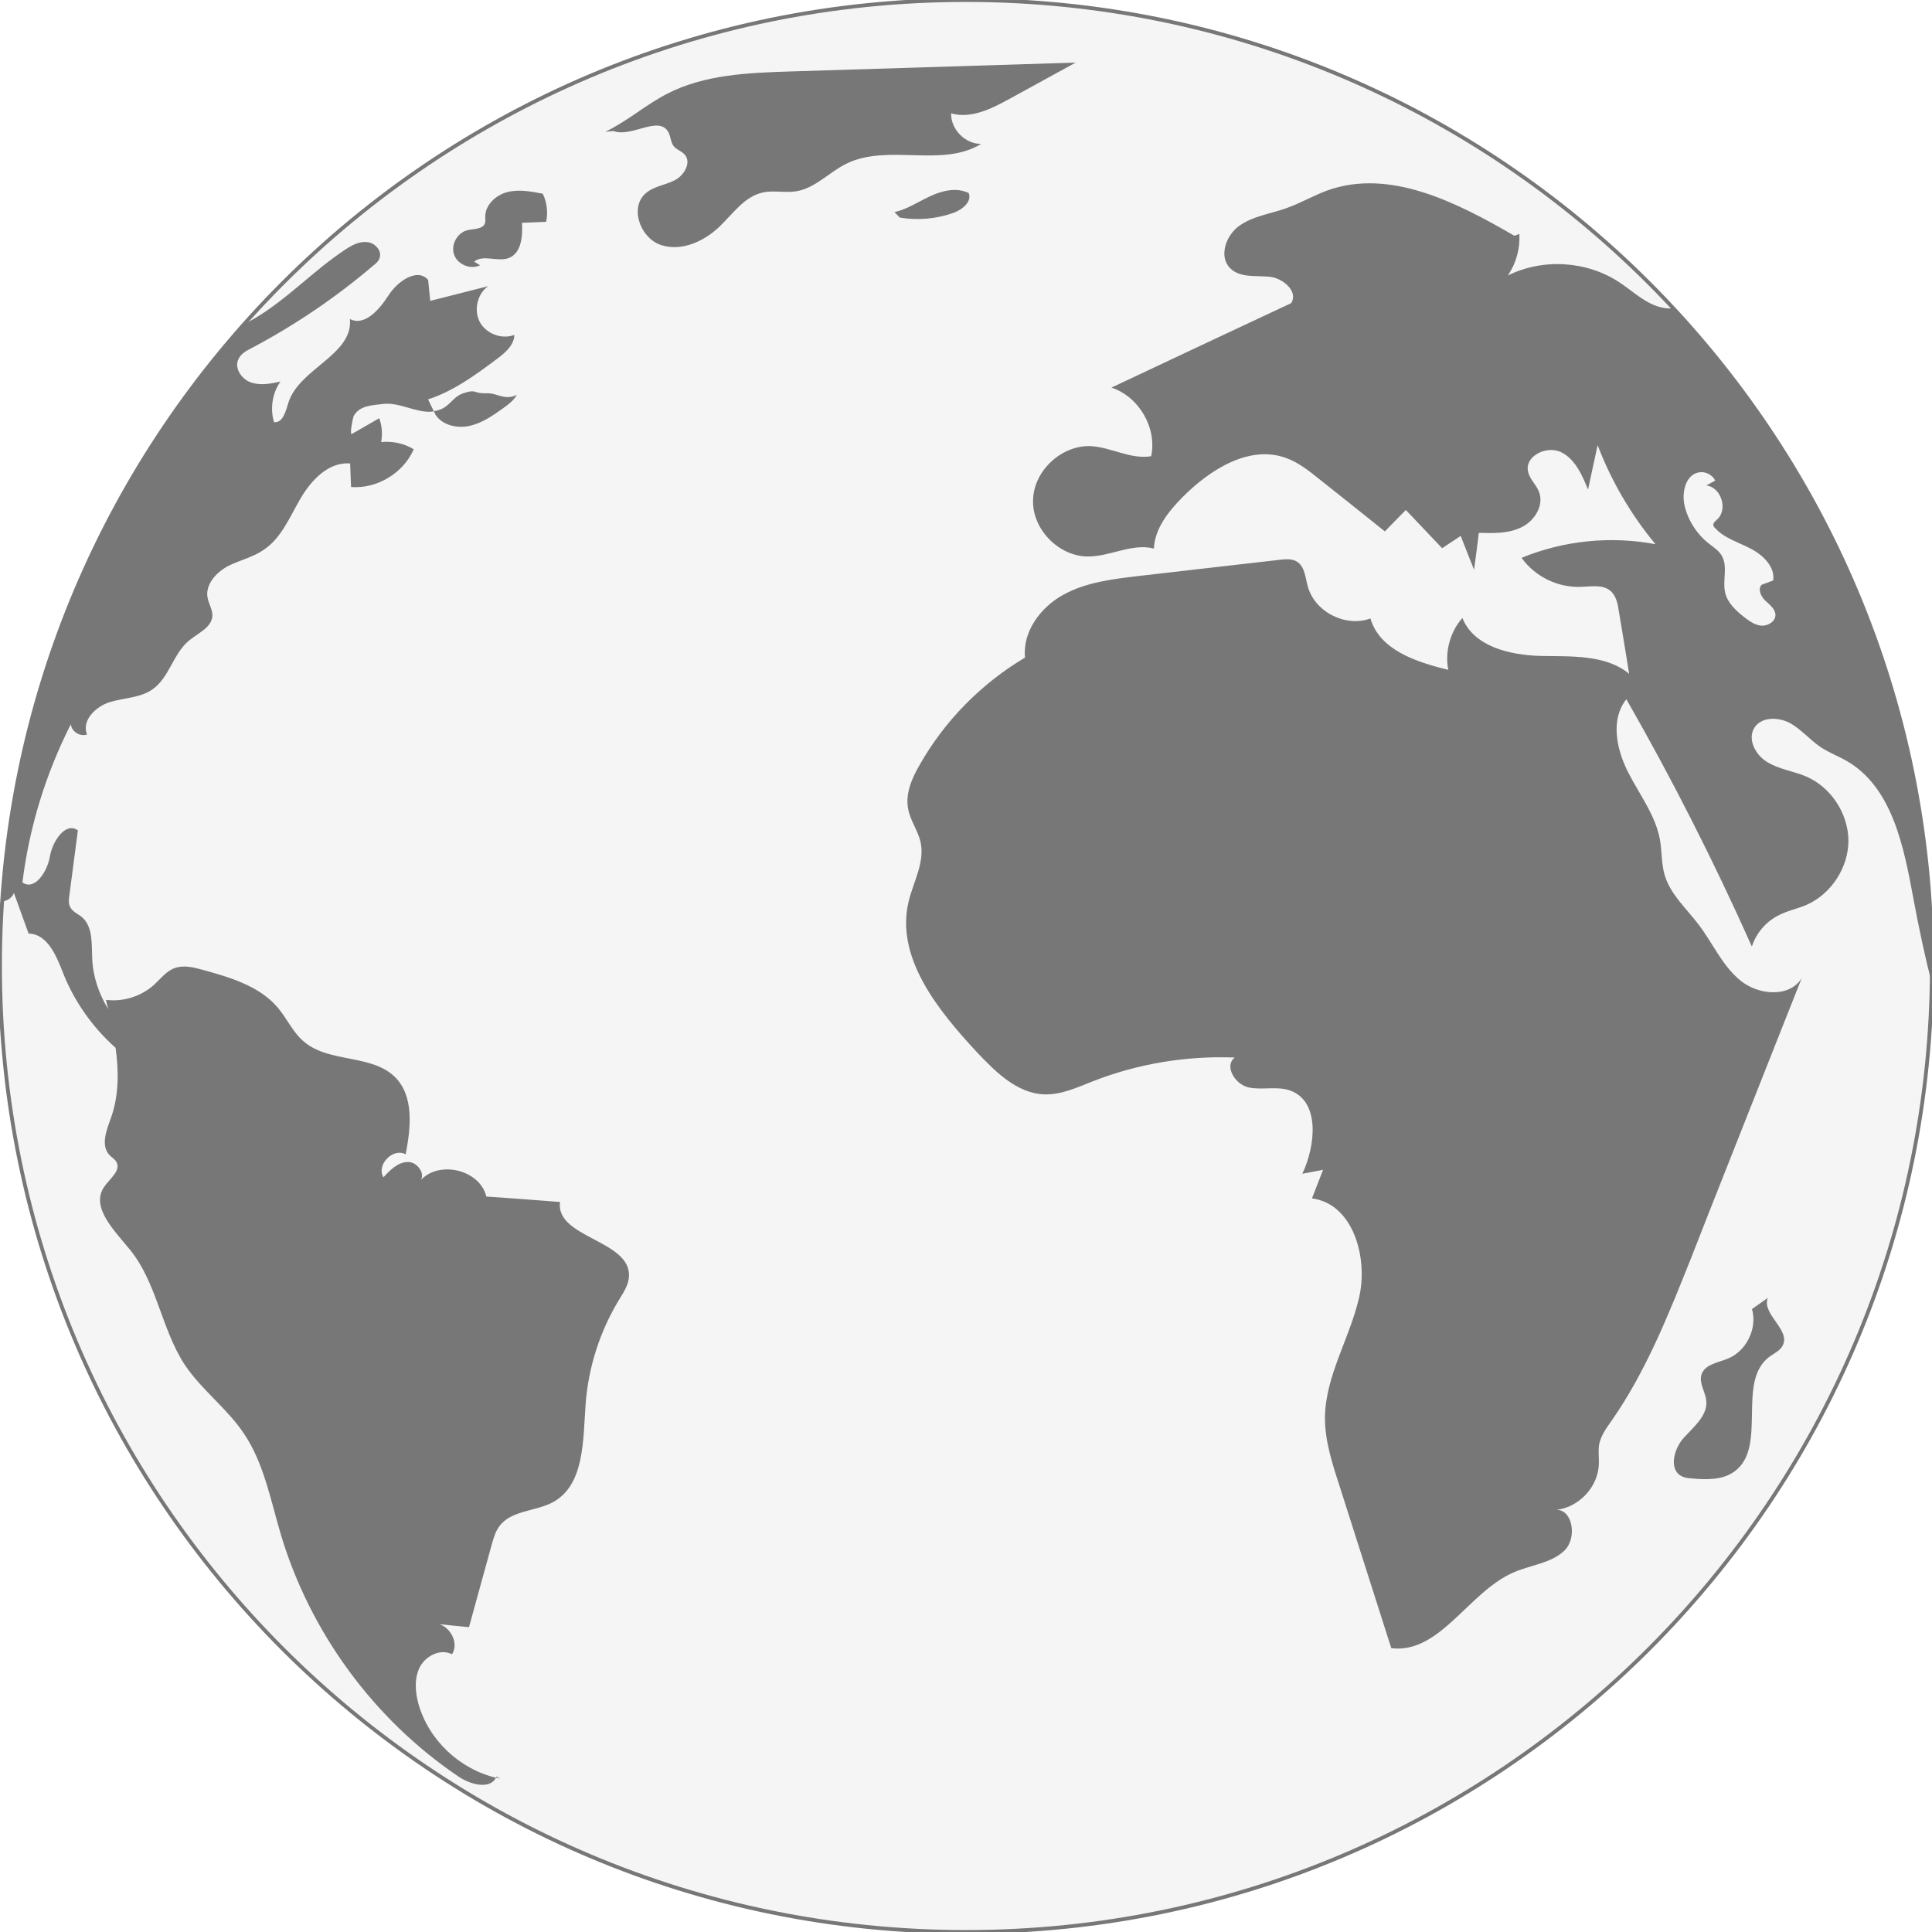
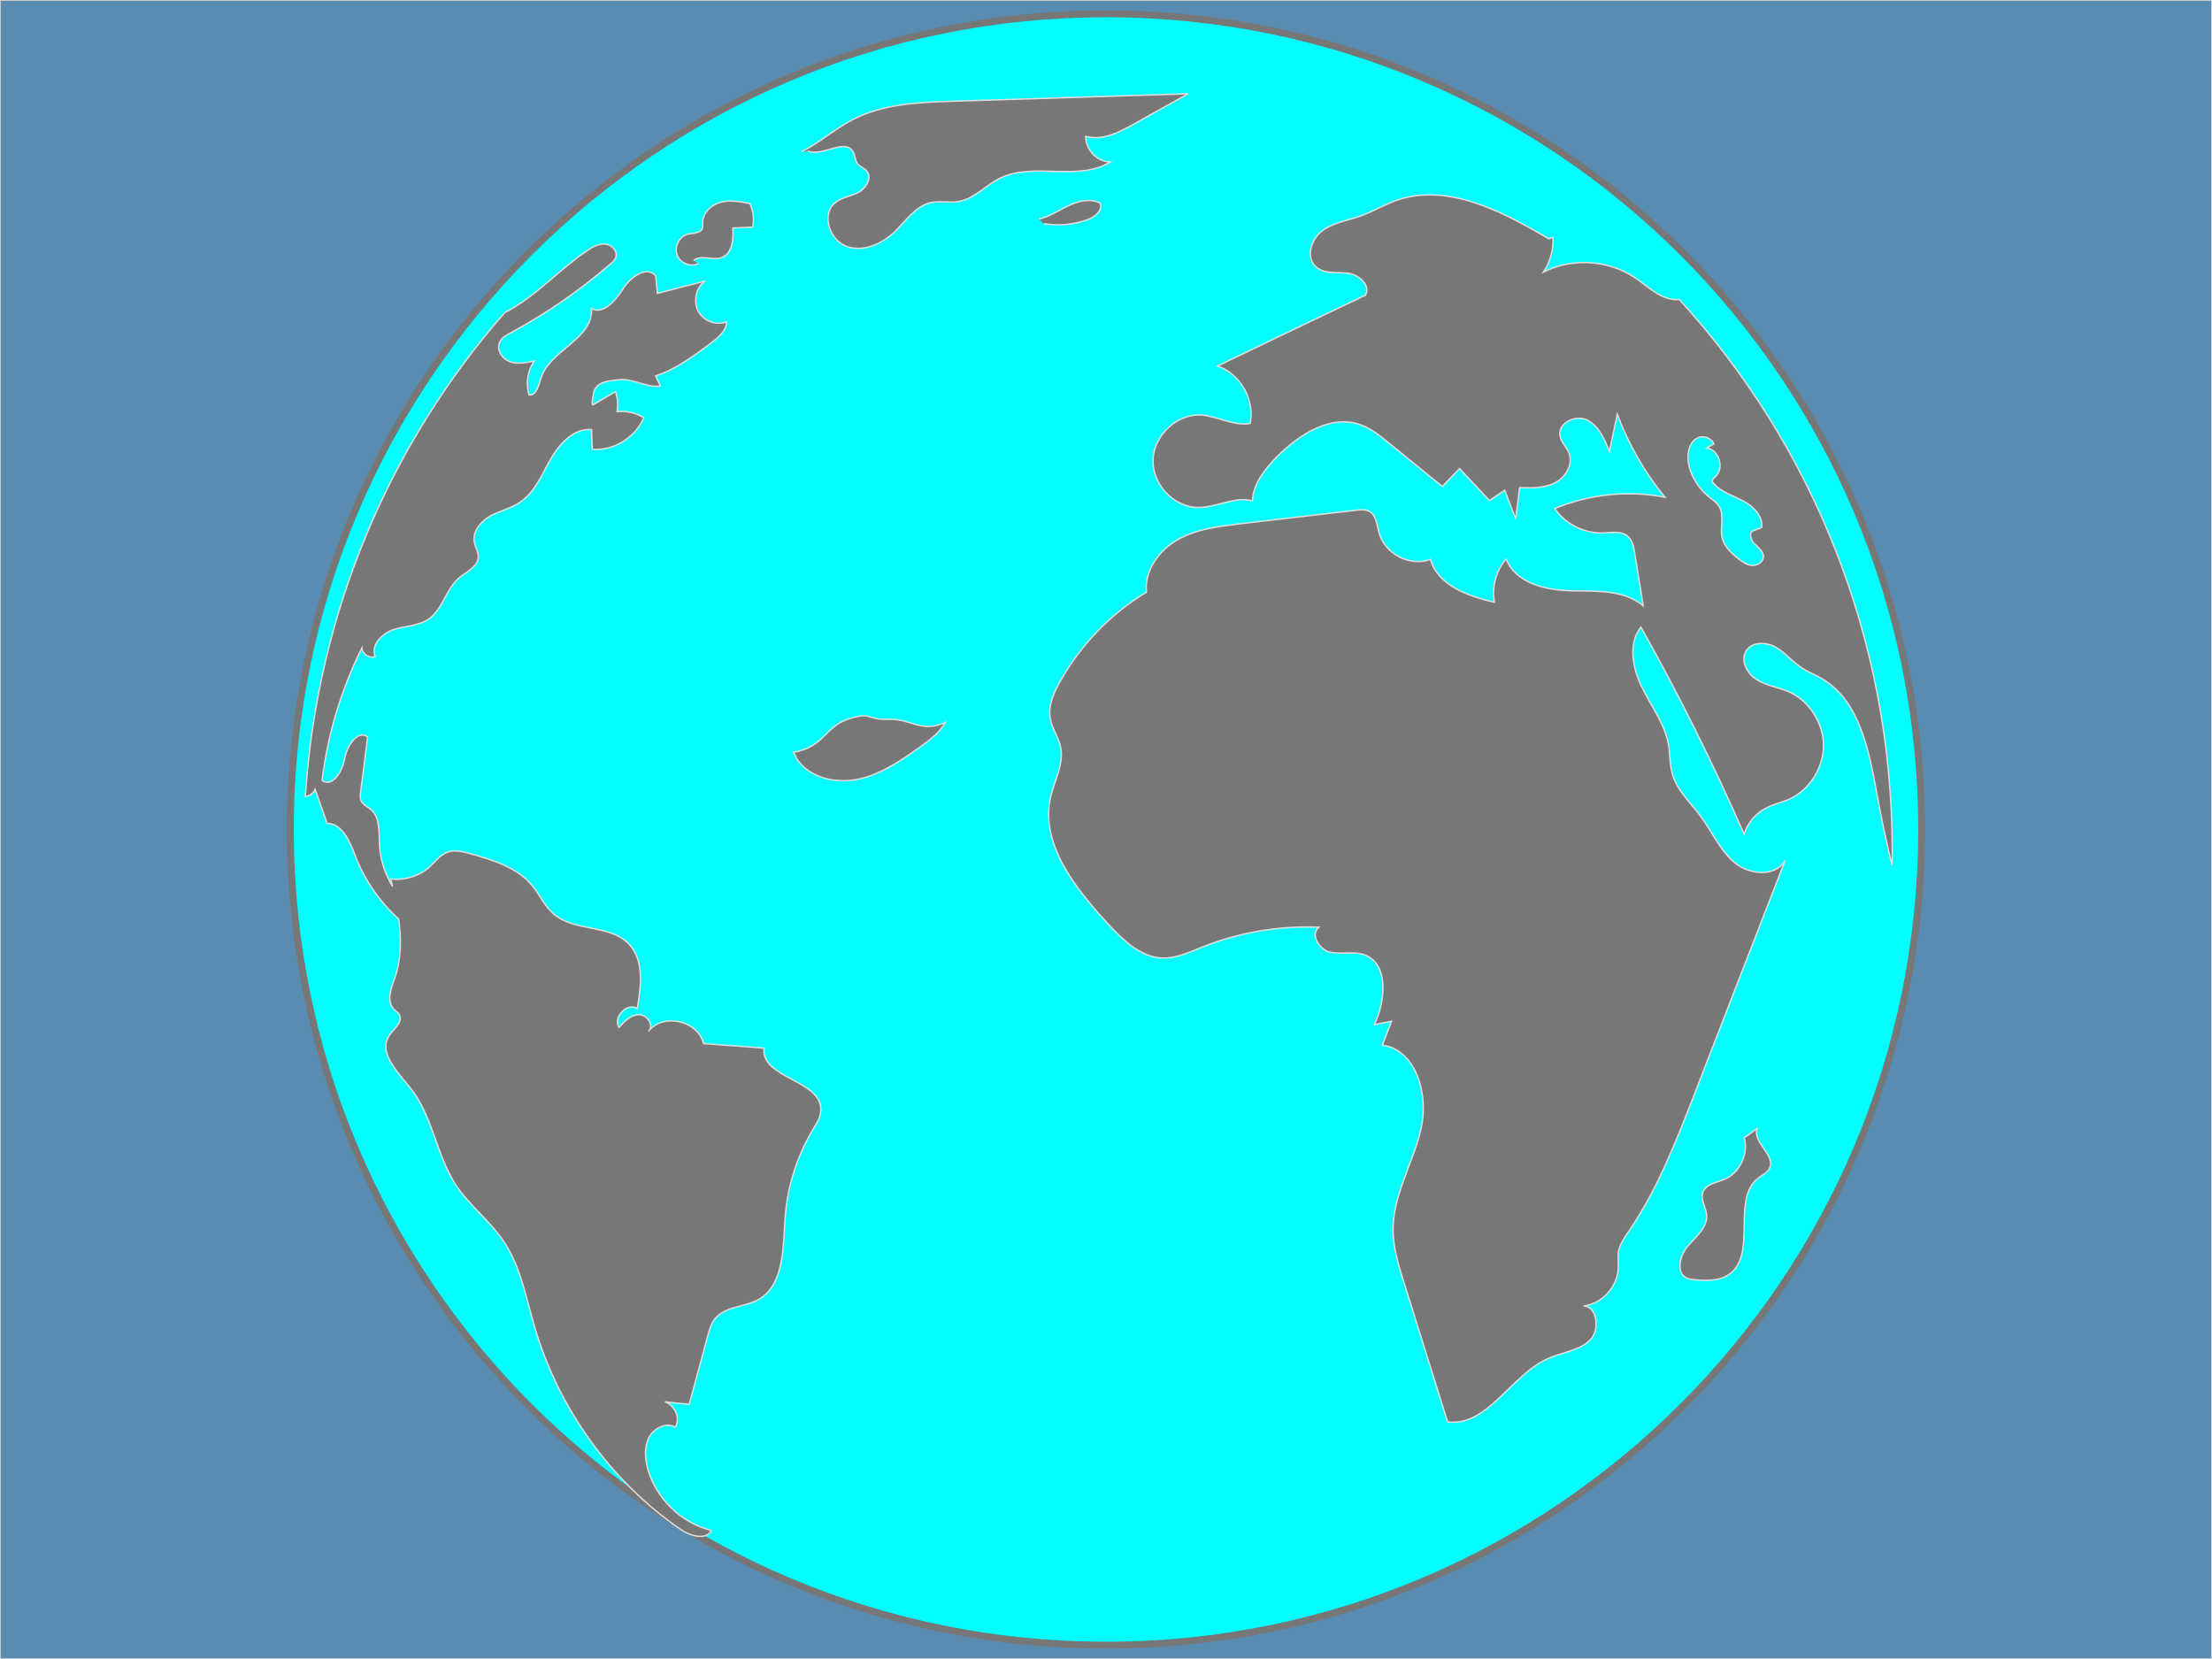
- <svg xmlns="http://www.w3.org/2000/svg" viewBox="0 0 511.266 511.266" width="24" height="24">
-   <circle cx="255.616" cy="255.633" r="255.616" style="fill: #f5f5f5;stroke-width:1; stroke: #777;" />
-   <path d="M131.392 470.129c-.048.096-.112.16-.16.256.384.096.752.224 1.136.304l-.976-.56zM115.312 109.857l-.512-1.04c4.272-.64 4.56-3.648 7.808-4.752 3.696-1.216 2.432.112 6.064 0 2.944-.128 4.736 2.016 8.096.448-.816 1.44-2.144 2.432-3.472 3.408-2.768 1.968-5.6 3.984-8.896 4.752-3.296.752-7.168-.048-9.088-2.816z" style="fill: #777;" />
-   <path d="M166.448 337.697c-.064 2.256-1.392 4.224-2.544 6.128-5.136 8.384-8.256 18.096-8.944 27.936-.688 9.424-.272 21.04-8.48 25.68-4.688 2.608-11.28 2.144-14.4 6.544-.976 1.328-1.44 3.008-1.904 4.576-2.016 7.344-4.048 14.688-6.064 22.032a318.362 318.362 0 0 1-7.856-.8c3.072.976 5.2 5.136 3.36 7.984-2.944-1.552-6.816.288-8.448 3.248-1.552 2.944-1.328 6.528-.464 9.776 2.672 9.6 10.88 17.344 20.544 19.648-1.68 3.184-6.816 1.792-9.952-.336-22.384-15.136-39.28-38.192-46.992-64.096-2.72-9.136-4.464-18.848-9.792-26.704-4.448-6.64-11.168-11.504-15.616-18.144-6.24-9.536-7.408-21.904-14.64-30.624-4.048-4.976-10.304-11.088-6.72-16.416 1.44-2.192 4.512-4.272 3.296-6.592-.4-.752-1.216-1.216-1.856-1.856-2.432-2.608-.752-6.704.464-10.064 2.016-5.84 2.016-12.08 1.152-18.32-6.08-5.44-10.88-12.192-13.888-19.776-1.792-4.624-4.176-10.4-9.136-10.464-1.28-3.584-2.608-7.168-3.888-10.752-.464 1.28-1.728 2.08-3.12 2.256C4.4 179.985 28.016 126.833 64.768 85.649c.816-.352 1.616-.816 2.432-1.28 8.72-5.088 15.664-12.72 24.096-18.272 1.728-1.152 3.696-2.256 5.84-2.032 2.08.176 4.048 2.304 3.296 4.272-.288.816-.976 1.456-1.68 1.968A178.313 178.313 0 0 1 66.56 92.129c-1.376.688-2.832 1.504-3.456 2.896-1.168 2.368.8 5.312 3.296 6.176 2.48.864 5.264.352 7.808-.224-2.144 3.056-2.784 7.168-1.68 10.752 2.368.224 3.12-3.008 3.824-5.264 2.88-8.96 17.168-12.608 16.24-22.048 3.872 2.016 7.808-2.496 10.176-6.192 2.368-3.76 7.632-7.456 10.528-4.16.16 1.84.384 3.696.56 5.552 5.088-1.28 10.24-2.608 15.328-3.888-2.896 2.032-3.872 6.368-2.208 9.488 1.68 3.12 5.84 4.688 9.136 3.408-.048 2.72-2.48 4.8-4.688 6.416-5.6 4.224-11.616 8.56-18.144 10.64l1.504 3.12c-.16.064-.336.128-.512.128-4.16.4-8.56-2.592-13.008-2.016-2.72.352-6.064.352-7.632 3.12-.224.352-1.2 5.2-.512 4.8 2.432-1.392 4.848-2.784 7.232-4.16.736 1.968.912 4.16.512 6.304 2.944-.288 6.016.336 8.624 1.904-2.72 6.304-9.712 10.528-16.592 10-.064-2.08-.176-4.16-.24-6.24-5.664-.464-10.288 4.4-13.12 9.264-2.88 4.912-5.072 10.528-9.824 13.648-2.88 1.968-6.416 2.72-9.536 4.336-3.056 1.68-5.888 4.864-5.248 8.272.288 1.616 1.328 3.12 1.28 4.8-.176 3.12-3.808 4.576-6.24 6.592-4.16 3.472-5.2 9.84-9.648 12.896-3.232 2.256-7.52 2.208-11.28 3.36-3.76 1.152-7.52 4.912-6 8.56-1.856.64-4.112-.752-4.288-2.72-6.64 13.072-11.024 27.296-12.816 41.872 3.296 2.304 6.64-2.96 7.28-6.944.688-3.984 4.16-9.2 7.392-6.832-.752 5.728-1.504 11.392-2.24 17.12-.176 1.104-.288 2.256.24 3.232.64 1.216 2.016 1.728 3.072 2.592 2.944 2.544 2.544 7.056 2.72 10.928.176 4.736 1.744 9.36 4.224 13.408-.24-.816-.4-1.616-.576-2.432 4.512.576 9.2-.88 12.608-3.888 1.792-1.616 3.296-3.696 5.552-4.512 2.32-.864 4.864-.24 7.232.4 7.344 2.016 15.152 4.272 20.064 10.048 2.48 2.944 4.048 6.656 7.008 9.072 6.704 5.664 18.048 3.168 24.176 9.472 4.912 5.088 4 13.296 2.672 20.288-3.36-1.84-7.856 2.784-5.888 6.08 1.792-1.968 3.872-4.048 6.48-4.048 2.656-.064 4.976 3.584 3.008 5.264 4.624-5.904 15.952-3.472 17.744 3.872 6.48.464 13.008.912 19.488 1.44-1.248 9.504 18.656 10.064 18.256 19.616zM127.04 70.193c-2.496 1.232-5.936-.16-6.864-2.784-.944-2.624.832-5.872 3.552-6.496 1.712-.4 4.096-.208 4.624-1.888.16-.512.064-1.072.064-1.6-.064-3.168 2.768-5.792 5.824-6.592 3.056-.784 6.288-.176 9.392.432a11.651 11.651 0 0 1 .896 7.424c-2.128.096-4.256.176-6.384.272.192 3.536-.16 7.984-3.44 9.296-2.944 1.168-6.784-1.008-9.232.976M160.176 34.881c5.808-2.784 10.72-7.168 16.448-10.112 9.856-5.056 21.36-5.504 32.432-5.856l75.6-2.352c-5.84 3.2-11.68 6.416-17.536 9.616-4.768 2.624-10.192 5.312-15.424 3.824-.112 4.208 3.712 8.112 7.936 8.08-10.352 6.4-24.72-.144-35.648 5.232-4.576 2.256-8.272 6.512-13.312 7.312-2.912.464-5.936-.32-8.832.32-4.848 1.056-7.904 5.648-11.488 9.072-4.128 3.952-10.192 6.656-15.584 4.768-5.392-1.888-8.208-9.904-3.888-13.648 2.128-1.84 5.168-2.144 7.68-3.44 2.512-1.28 4.496-4.72 2.608-6.816-.816-.912-2.16-1.264-2.912-2.24-.816-1.056-.736-2.56-1.408-3.712-2.56-4.496-9.68 1.552-14.528-.256M236.704 56.145c3.408-.784 6.368-2.8 9.552-4.272s6.976-2.336 10.096-.784c.928 2.32-1.744 4.432-4.096 5.264a28.648 28.648 0 0 1-14.128 1.232M442.736 81.569a8.137 8.137 0 0 1-2.896-.176c-4.336-.928-7.632-4.272-11.344-6.704-8.56-5.664-20.24-6.4-29.488-1.776 2.192-3.184 3.296-7.12 3.056-10.992l-1.328.464c-15.152-8.784-32.912-17.904-49.44-12-3.824 1.392-7.28 3.472-11.152 4.8-4.112 1.44-8.672 2.032-12.192 4.576-3.584 2.544-5.488 8.16-2.416 11.216 2.608 2.608 6.768 1.904 10.416 2.256 3.584.352 7.696 3.92 5.728 6.992-15.84 7.408-31.728 14.88-47.568 22.352 7.28 2.368 12.096 10.624 10.528 18.144-5.328.928-10.464-2.304-15.84-2.656-7.808-.4-15.264 6.48-15.424 14.288-.224 7.808 6.944 15.024 14.752 14.912 5.84-.064 11.568-3.584 17.232-2.096.224-5.328 3.872-9.84 7.616-13.648 7.28-7.296 17.68-13.888 27.408-10.304 3.184 1.152 5.904 3.296 8.56 5.424 5.84 4.624 11.68 9.296 17.536 13.984 1.856-1.904 3.696-3.824 5.552-5.664 3.184 3.36 6.368 6.704 9.6 10.112 1.616-1.104 3.296-2.144 4.912-3.248 1.152 3.008 2.368 5.952 3.536 8.96.464-3.296.864-6.528 1.264-9.776 3.824.112 7.872.224 11.328-1.504 3.472-1.68 6.016-5.84 4.56-9.424-.752-1.904-2.544-3.408-2.896-5.44-.752-4.048 5.024-6.816 8.784-4.976 3.696 1.792 5.552 6.016 7.12 9.888.864-3.936 1.664-7.808 2.544-11.744a92.891 92.891 0 0 0 15.312 26.208c-11.856-2.256-24.352-.96-35.44 3.6 3.536 4.976 9.6 7.92 15.68 7.68 2.72-.064 5.728-.688 7.808 1.04 1.568 1.328 1.968 3.472 2.256 5.44.928 5.552 1.856 11.04 2.72 16.528-6.256-5.136-15.264-4.56-23.424-4.72-8.16-.224-17.696-2.48-20.704-10.048-3.232 3.648-4.672 8.848-3.744 13.712-8.448-2.016-18.16-5.248-20.592-13.584-6.592 2.432-14.8-1.776-16.592-8.544-.64-2.368-.816-5.264-2.896-6.528-1.264-.752-2.896-.64-4.4-.464-12.544 1.456-25.04 2.848-37.52 4.304-6.816.816-13.872 1.632-19.888 4.976-6.016 3.296-10.8 9.776-10.112 16.608-11.504 6.832-21.264 16.72-27.856 28.352-2.08 3.584-3.872 7.696-3.056 11.744.576 3.12 2.656 5.776 3.296 8.848 1.104 5.264-1.904 10.352-3.168 15.552-3.584 14.8 7.648 28.736 18.064 39.936 4.912 5.2 10.592 10.864 17.76 11.152 4.448.176 8.672-1.792 12.832-3.424 11.904-4.688 24.864-6.832 37.632-6.32-2.896 2.256.112 7.168 3.712 7.92 3.584.752 7.456-.416 10.928.8 7.92 2.832 6.832 14.448 3.248 22.032 1.792-.352 3.648-.704 5.488-1.04a947.307 947.307 0 0 1-2.944 7.568c10.864 1.376 14.976 15.664 12.448 26.352-2.48 10.704-8.832 20.528-9.008 31.52-.048 6.016 1.792 11.856 3.648 17.568 4.64 14.512 9.264 29.024 13.904 43.584 12.96 1.552 20.4-14.928 32.432-20.08 4.512-1.968 9.824-2.368 13.36-5.728 3.408-3.232 2.304-10.816-2.08-10.816 5.952-.64 11.04-6.08 11.216-12.096.064-1.68-.176-3.36.048-5.024.4-2.368 1.904-4.448 3.344-6.48 9.184-13.184 15.136-28.288 21.088-43.2 1.552-4 3.12-7.92 4.672-11.92 5.888-14.864 11.728-29.664 17.616-44.528 2.304-5.84 4.624-11.616 6.928-17.472-3.184 5.264-11.504 4.576-16.256.64-4.8-3.92-7.296-9.888-11.056-14.8-3.184-4.224-7.472-7.968-8.976-13.12-.864-2.944-.704-6.128-1.216-9.2-1.168-6.656-5.552-12.192-8.56-18.208s-4.576-13.808-.352-19.088c12.16 21.216 23.216 43.056 33.216 65.44 1.104-3.472 3.648-6.48 6.88-8.16 2.368-1.28 5.024-1.792 7.52-2.832 6.592-2.896 11.152-9.888 11.152-17.056-.064-7.168-4.624-14.16-11.28-16.992-3.296-1.392-7.056-1.84-10.176-3.76-3.12-1.84-5.376-6.064-3.408-9.136 1.84-2.896 6.304-2.832 9.36-1.216 3.072 1.68 5.328 4.512 8.208 6.416 2.08 1.392 4.512 2.304 6.768 3.584 12.208 6.992 15.216 22.896 17.776 36.768 1.392 7.456 2.96 14.864 4.816 22.144.064-1.568.048-3.184.048-4.736-.064-67.232-26.064-128.336-68.528-173.936zm23.408 84c-1.68-.112-3.232-1.216-4.576-2.256-2.192-1.728-4.4-3.76-5.04-6.48-.752-3.232.8-6.944-.928-9.824-.816-1.392-2.256-2.256-3.472-3.232-3.184-2.544-5.504-6.192-6.368-10.112-.752-3.472.336-8.096 3.872-8.672 1.68-.288 3.52.64 4.272 2.192l-2.368 1.28c3.984.464 5.84 6.48 2.784 9.072-.4.4-.928.752-.928 1.328 0 .352.224.688.528.928 2.48 2.72 6.192 3.696 9.424 5.424 3.232 1.68 6.416 4.8 5.904 8.384-1.04.4-2.016.752-3.056 1.152-1.104 1.104-.224 3.072.928 4.16s2.656 2.192 2.72 3.808c0 1.744-1.968 2.96-3.696 2.848zM467.808 343.457l-4.176 2.96c1.456 5.12-1.456 11.12-6.4 13.12-2.608 1.056-6.08 1.52-6.96 4.192-.736 2.272 1.024 4.576 1.264 6.944.384 3.936-3.296 6.88-5.952 9.808s-4.064 8.432-.528 10.192c.816.416 1.76.496 2.672.576 3.84.336 8.048.448 11.184-1.792 8.992-6.416.448-23.824 9.328-30.416 1.264-.928 2.848-1.6 3.536-3.008 2.096-4.144-5.632-8.256-3.968-12.576z" style="fill: #777;" />
+ <svg xmlns="http://www.w3.org/2000/svg" width="32" height="24" viewBox="0 0 320 240">
+   <defs>
+     <style>
+ 			.base-style{
+ 				fill-rule:evenodd;
+ 				stroke-width:0.2px;
+ 				stroke-linecap:butt;
+ 				stroke-linejoin:miter;
+ 				stroke-opacity:1;
+ 			}
+ 			.circle-style-1{
+ 				fill:rgb(0,255,255);
+ 				stroke:rgb(119,119,119);
+ 				stroke-width:1px;
+ 				stroke-width:1px
+ 			}
+ 			.path-style-1{
+ 				fill:rgb(119,119,119);
+ 				stroke:#e3dedb;
+ 			}
+ 			.rect-style-1{
+ 				fill:#5A8CB1;
+ 				stroke:#e3dedb;
+ 			}
+ 		</style>
+   </defs>
+   <g>
+     <rect class="base-style rect-style-1" width="320" height="240" x="0" y="0" />
+     <circle class="circle-style-1" r="118" cy="120" cx="160" />
+     <g>
+       <path class="base-style path-style-1" d="m 131.392,470.129 c -0.048,0.096 -0.112,0.16 -0.16,0.256 0.384,0.096 0.752,0.224 1.136,0.304 z m -16.08,-360.272 -0.512,-1.04 c 4.272,-0.64 4.56,-3.648 7.808,-4.752 3.696,-1.216 2.432,0.112 6.064,0 2.944,-0.128 4.736,2.016 8.096,0.448 -0.816,1.44 -2.144,2.432 -3.472,3.408 -2.768,1.968 -5.6,3.984 -8.896,4.752 -3.296,0.752 -7.168,-0.048 -9.088,-2.816 z" />
+       <path class="base-style path-style-1" d="m 118.742,160.615 c -0.029,1.033 -0.626,1.934 -1.144,2.806 -2.309,3.839 -3.711,8.286  -4.02,12.792 -0.309,4.315 -0.122,9.634 -3.812,11.759 -2.107,1.194 -5.07,0.982 -6.473,2.997  -0.439,0.608 -0.647,1.377 -0.856,2.095 -0.906,3.363 -1.82,6.726 -2.726,10.089 a 143.106,145.779 0 0 1 -3.531,-0.366 c 1.381,0.447 2.337,2.352 1.51,3.656 -1.323,-0.711 -3.064,0.132 -3.797,1.487 -0.698,1.348 -0.597,2.989 -0.209,4.476 1.201,4.396 4.891,7.942 9.235,8.997 -0.755,1.458 -3.064,0.821 -4.473,-0.154 -10.062,-6.931 -17.657,-17.488 -21.123,-29.35 -1.223,-4.183 -2.007,-8.631 -4.402,-12.228 -1.999,-3.04 -5.02,-5.268 -7.019,-8.308 -2.805,-4.367 -3.33,-10.03 -6.581,-14.023 -1.82,-2.279 -4.632,-5.077 -3.021,-7.517 0.647,-1.004 2.028,-1.956 1.482,-3.018 -0.18,-0.344 -0.547,-0.557 -0.834,-0.85 -1.093,-1.194 -0.338,-3.07 0.209,-4.608 0.906,-2.674 0.906,-5.531 0.518,-8.389 -2.733,-2.491 -4.891,-5.583 -6.243,-9.056 -0.806,-2.117 -1.877,-4.762 -4.107,-4.791 -0.575,-1.641 -1.172,-3.282 -1.748,-4.923 -0.209,0.586 -0.777,0.952 -1.402,1.033 1.726,-26.822 12.342,-51.161 28.862,-70.019 0.367,-0.161 0.726,-0.374 1.093,-0.586 3.92,-2.33 7.041,-5.825 10.831,-8.367 0.777,-0.528 1.661,-1.033 2.625,-0.93 0.935,0.081 1.82,1.055 1.482,1.956 -0.129,0.374 -0.439,0.667 -0.755,0.901 a 80.153,81.65 0 0 1 -14.47,9.993 c -0.619,0.315 -1.273,0.689 -1.553,1.326 -0.525,1.084 0.36,2.432 1.482,2.828 1.115,0.396 2.366,0.161 3.51,-0.103 -0.964,1.399 -1.251,3.282 -0.755,4.923 1.064,0.103 1.402,-1.377 1.719,-2.41 1.295,-4.103 7.717,-5.773 7.3,-10.096 1.74,0.923 3.51,-1.143 4.574,-2.835 1.064,-1.722 3.431,-3.414 4.732,-1.905 0.072,0.843 0.173,1.692 0.252,2.542 2.287,-0.586 4.603,-1.194 6.89,-1.78 -1.302,0.93 -1.74,2.916 -0.993,4.345 0.755,1.429 2.625,2.147 4.107,1.561 -0.022,1.245 -1.115,2.198 -2.107,2.938 -2.517,1.934 -5.221,3.92 -8.156,4.872 l 0.676,1.429 c -0.072,0.029 -0.151,0.059 -0.23,0.059 -1.87,0.183 -3.848,-1.187 -5.847,-0.923 -1.223,0.161 -2.726,0.161 -3.431,1.429 -0.101,0.161 -0.539,2.381 -0.23,2.198 1.093,-0.637 2.179,-1.275 3.251,-1.905 0.331,0.901 0.41,1.905 0.23,2.887 1.323,-0.132 2.704,0.154 3.877,0.872 -1.223,2.887 -4.366,4.821 -7.458,4.579 -0.029,-0.952 -0.079,-1.905 -0.108,-2.857 -2.546,-0.212 -4.625,2.015 -5.898,4.242 -1.295,2.249 -2.28,4.821 -4.416,6.249 -1.295,0.901 -2.884,1.245 -4.286,1.985 -1.374,0.769 -2.647,2.227 -2.359,3.788 0.129,0.74 0.597,1.429 0.575,2.198 -0.079,1.429 -1.712,2.095 -2.805,3.018 -1.87,1.59 -2.337,4.506 -4.337,5.905 -1.453,1.033 -3.38,1.011 -5.07,1.539 -1.69,0.527 -3.38,2.249 -2.697,3.92 -0.834,0.293 -1.848,-0.344 -1.927,-1.245 -2.985,5.986 -4.955,12.499 -5.761,19.173 1.482,1.055 2.985,-1.355 3.272,-3.18 0.309,-1.824 1.87,-4.213 3.323,-3.128 -0.338,2.623 -0.676,5.216 -1.007,7.839 -0.079,0.506 -0.129,1.033 0.108,1.48 0.288,0.557 0.906,0.791 1.381,1.187 1.323,1.165 1.144,3.231 1.223,5.004 0.079,2.169 0.784,4.286 1.899,6.14 -0.108,-0.374 -0.18,-0.74 -0.259,-1.114 2.028,0.264 4.135,-0.403 5.667,-1.78 0.806,-0.74 1.482,-1.692 2.496,-2.066 1.043,-0.396 2.186,-0.11 3.251,0.183 3.301,0.923 6.811,1.956 9.019,4.601 1.115,1.348 1.82,3.048 3.15,4.154 3.013,2.594 8.113,1.451 10.867,4.337 2.208,2.33 1.798,6.088 1.201,9.29 -1.51,-0.843 -3.531,1.275 -2.647,2.784 0.806,-0.901 1.74,-1.854 2.913,-1.854 1.194,-0.029 2.237,1.641 1.352,2.41 2.079,-2.704 7.171,-1.59 7.976,1.773 2.913,0.212 5.847,0.418 8.76,0.659 -0.561,4.352 8.386,4.608 8.206,8.982 z M 101.027,38.124 c -1.122,0.564 -2.668,-0.073 -3.085,-1.275 -0.424,-1.202 0.374,-2.689 1.597,-2.975 0.77,-0.183 1.841,-0.095 2.079,-0.865 0.072,-0.234 0.029,-0.491 0.029,-0.733 -0.029,-1.451 1.244,-2.652 2.618,-3.018 1.374,-0.359 2.826,-0.081 4.222,0.198 a 5.237,5.335 0 0 1 0.403,3.399 c -0.957,0.044 -1.913,0.081 -2.87,0.125 0.086,1.619 -0.072,3.656 -1.546,4.257 -1.323,0.535 -3.049,-0.462 -4.15,0.447 m 15.6,-15.73 c 2.611,-1.275 4.819,-3.282 7.393,-4.63 4.43,-2.315 9.601,-2.52 14.578,-2.681 l 33.983,-1.077 c -2.625,1.465 -5.25,2.938 -7.883,4.403 -2.143,1.202 -4.581,2.432 -6.933,1.751 -0.05,1.927 1.669,3.715 3.567,3.7 -4.653,2.931 -11.112,-0.066 -16.024,2.396 -2.057,1.033 -3.718,2.982 -5.984,3.348 -1.309,0.212 -2.668,-0.147 -3.97,0.147 -2.179,0.484 -3.553,2.586 -5.164,4.154 -1.856,1.81 -4.581,3.048 -7.005,2.183 -2.424,-0.864 -3.69,-4.535 -1.748,-6.249 0.957,-0.843 2.323,-0.982 3.452,-1.575 1.129,-0.586 2.021,-2.161 1.172,-3.121 -0.367,-0.418 -0.971,-0.579 -1.309,-1.026 -0.367,-0.484 -0.331,-1.172 -0.633,-1.7 -1.151,-2.059 -4.351,0.711 -6.53,-0.117 M 150.322,31.691 c 1.532,-0.359 2.862,-1.282 4.294,-1.956 1.431,-0.674 3.136,-1.07 4.538,-0.359 0.417,1.062 -0.784,2.029 -1.841,2.41 a 12.877,13.118 0 0 1 -6.351,0.564 m 91.972,10.982 a 3.658,3.726 0 0 1 -1.302,-0.081 c -1.949,-0.425 -3.431,-1.956 -5.099,-3.07 -3.848,-2.594 -9.098,-2.931 -13.255,-0.813 0.985,-1.458 1.482,-3.26 1.374,-5.033 l -0.597,0.212 c -6.811,-4.022 -14.794,-8.198 -22.224,-5.495 -1.719,0.637 -3.272,1.59 -5.013,2.198 -1.848,0.659 -3.898,0.93 -5.48,2.095 -1.611,1.165 -2.467,3.737 -1.086,5.136 1.172,1.194 3.042,0.872 4.682,1.033 1.611,0.161 3.459,1.795 2.575,3.202 -7.12,3.392 -14.262,6.814 -21.382,10.235 3.272,1.084 5.437,4.865 4.732,8.308 -2.395,0.425 -4.704,-1.055 -7.12,-1.216 -3.51,-0.183 -6.861,2.967 -6.933,6.543 -0.101,3.575 3.121,6.88 6.631,6.828 2.625,-0.029 5.2,-1.641 7.746,-0.96 0.101,-2.44 1.74,-4.506 3.423,-6.249 3.272,-3.341 7.947,-6.359 12.32,-4.718 1.431,0.527 2.654,1.509 3.848,2.484 2.625,2.117 5.25,4.257 7.883,6.403 0.834,-0.872 1.661,-1.751 2.496,-2.594 1.431,1.539 2.862,3.07 4.315,4.63 0.726,-0.506 1.482,-0.982 2.208,-1.487 0.518,1.377 1.064,2.725 1.589,4.103 0.209,-1.509 0.388,-2.989 0.568,-4.476 1.719,0.051 3.538,0.103 5.092,-0.689 1.561,-0.769 2.704,-2.674 2.05,-4.315 -0.338,-0.872 -1.144,-1.561 -1.302,-2.491 -0.338,-1.854 2.258,-3.121 3.948,-2.279 1.661,0.821 2.496,2.755 3.2,4.528 0.388,-1.802 0.748,-3.575 1.144,-5.378 a 41.755,42.535 0 0 0 6.883,12.001 c -5.329,-1.033 -10.946,-0.44 -15.93,1.648 1.589,2.279 4.315,3.627 7.048,3.517 1.223,-0.029 2.575,-0.315 3.51,0.476 0.705,0.608 0.885,1.59 1.014,2.491 0.417,2.542 0.834,5.055 1.223,7.568 -2.812,-2.352 -6.861,-2.088 -10.529,-2.161 -3.668,-0.103 -7.954,-1.136 -9.307,-4.601 -1.453,1.67 -2.1,4.052 -1.683,6.279 -3.797,-0.923 -8.163,-2.403 -9.256,-6.22 -2.963,1.114 -6.653,-0.813 -7.458,-3.912 -0.288,-1.084 -0.367,-2.41 -1.302,-2.989 -0.568,-0.344 -1.302,-0.293 -1.978,-0.212 -5.639,0.667 -11.256,1.304 -16.865,1.971 -3.064,0.374 -6.236,0.747 -8.94,2.279 -2.704,1.509 -4.855,4.476 -4.545,7.605 -5.171,3.128 -9.558,7.656 -12.521,12.982 -0.935,1.641 -1.74,3.524 -1.374,5.378 0.259,1.429 1.194,2.645 1.482,4.052 0.496,2.41 -0.856,4.74 -1.424,7.121 -1.611,6.777 3.438,13.158 8.12,18.287 2.208,2.381 4.761,4.975 7.983,5.107 1.999,0.081 3.898,-0.821 5.768,-1.568 5.351,-2.147 11.177,-3.128 16.916,-2.894 -1.302,1.033 0.05,3.282 1.669,3.627 1.611,0.344 3.352,-0.191 4.912,0.366 3.56,1.297 3.071,6.616 1.46,10.089 0.806,-0.161 1.64,-0.322 2.467,-0.476 a 425.82,433.776 0 0 1 -1.323,3.465 c 4.883,0.63 6.732,7.173 5.595,12.067 -1.115,4.901 -3.97,9.4 -4.049,14.433 -0.022,2.755 0.806,5.429 1.64,8.044 2.086,6.645 4.164,13.29 6.25,19.957 5.826,0.711 9.17,-6.836 14.578,-9.195 2.028,-0.901 4.416,-1.084 6.005,-2.623 1.532,-1.48 1.036,-4.953 -0.935,-4.953 2.675,-0.293 4.963,-2.784 5.042,-5.539 0.029,-0.769 -0.079,-1.539 0.022,-2.301 0.18,-1.084 0.856,-2.037 1.503,-2.967 4.128,-6.037 6.804,-12.953 9.479,-19.781 0.698,-1.832 1.402,-3.627 2.1,-5.458 2.647,-6.806 5.272,-13.583 7.918,-20.39 1.036,-2.674 2.079,-5.319 3.114,-8 -1.431,2.41 -5.171,2.095 -7.307,0.293 -2.158,-1.795 -3.28,-4.528 -4.97,-6.777 -1.431,-1.934 -3.359,-3.649 -4.035,-6.008 -0.388,-1.348 -0.316,-2.806 -0.547,-4.213 -0.525,-3.048 -2.496,-5.583 -3.848,-8.338 -1.352,-2.755 -2.057,-6.323 -0.158,-8.74 5.466,9.715 10.436,19.716 14.931,29.965 0.496,-1.59 1.64,-2.967 3.093,-3.737 1.064,-0.586 2.258,-0.821 3.38,-1.297 2.963,-1.326 5.013,-4.528 5.013,-7.81 -0.029,-3.282 -2.079,-6.484 -5.07,-7.781 -1.482,-0.637 -3.172,-0.843 -4.574,-1.722 -1.402,-0.843 -2.417,-2.777 -1.532,-4.183 0.827,-1.326 2.834,-1.297 4.207,-0.557 1.381,0.769 2.395,2.066 3.69,2.938 0.935,0.637 2.028,1.055 3.042,1.641 5.488,3.202 6.84,10.484 7.99,16.836 0.626,3.414 1.331,6.806 2.165,10.14 0.029,-0.718 0.022,-1.458 0.022,-2.169 -0.029,-30.786 -11.716,-58.766 -30.804,-79.646 z m 10.522,38.464 c -0.755,-0.051 -1.453,-0.557 -2.057,-1.033 -0.985,-0.791 -1.978,-1.722 -2.266,-2.967 -0.338,-1.48 0.36,-3.18 -0.417,-4.498 -0.367,-0.637 -1.014,-1.033 -1.561,-1.48 -1.431,-1.165 -2.474,-2.835 -2.862,-4.63 -0.338,-1.59 0.151,-3.707 1.74,-3.971 0.755,-0.132 1.582,0.293 1.92,1.004 l -1.064,0.586 c 1.791,0.212 2.625,2.967 1.251,4.154 -0.18,0.183 -0.417,0.344 -0.417,0.608 0,0.161 0.101,0.315 0.237,0.425 1.115,1.245 2.783,1.692 4.236,2.484 1.453,0.769 2.884,2.198 2.654,3.839 -0.467,0.183 -0.906,0.344 -1.374,0.527 -0.496,0.506 -0.101,1.407 0.417,1.905 0.518,0.498 1.194,1.004 1.223,1.744 0,0.799 -0.885,1.355 -1.661,1.304 z m 0.748,81.456 -1.877,1.355 c 0.654,2.344 -0.654,5.092 -2.877,6.008 -1.172,0.484 -2.733,0.696 -3.129,1.92 -0.331,1.04 0.46,2.095 0.568,3.18 0.173,1.802 -1.482,3.15 -2.675,4.491 -1.194,1.341 -1.827,3.861 -0.237,4.667 0.367,0.19 0.791,0.227 1.201,0.264 1.726,0.154 3.618,0.205 5.027,-0.821 4.042,-2.938 0.201,-10.909 4.193,-13.928 0.568,-0.425 1.28,-0.733 1.589,-1.377 0.942,-1.898 -2.532,-3.78 -1.784,-5.759 z" />
+     </g>
+   </g>
</svg>
